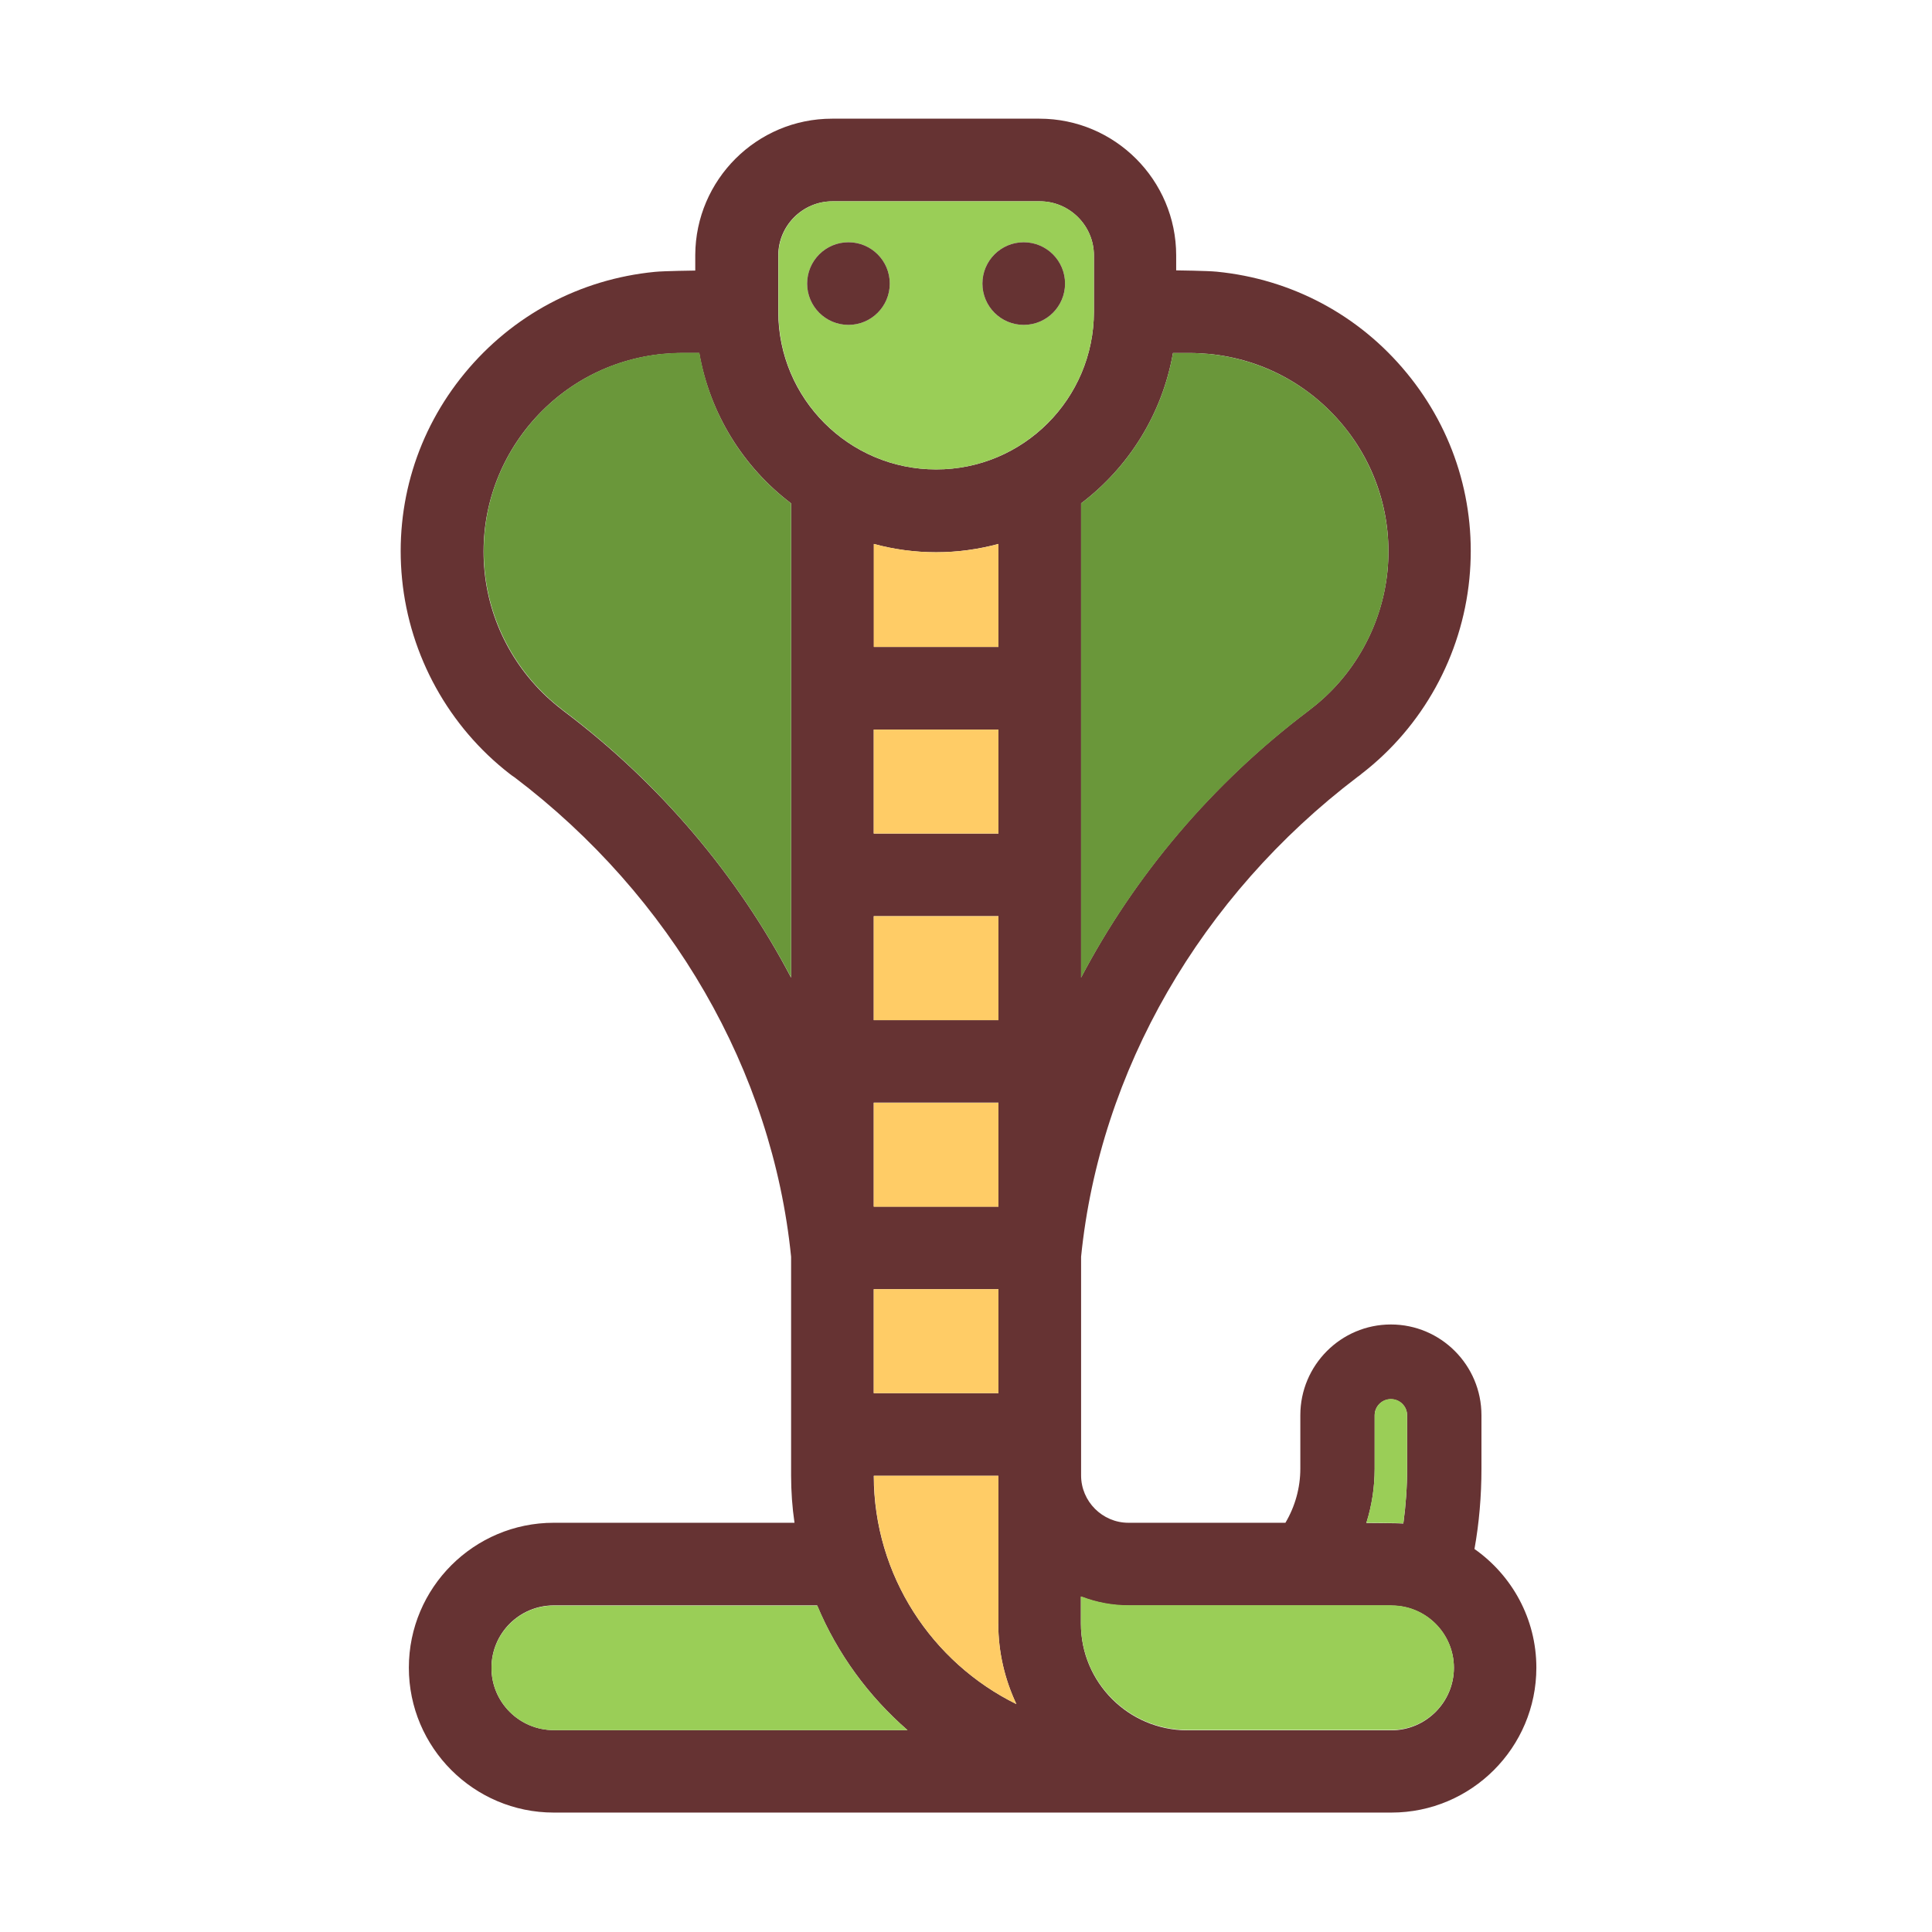
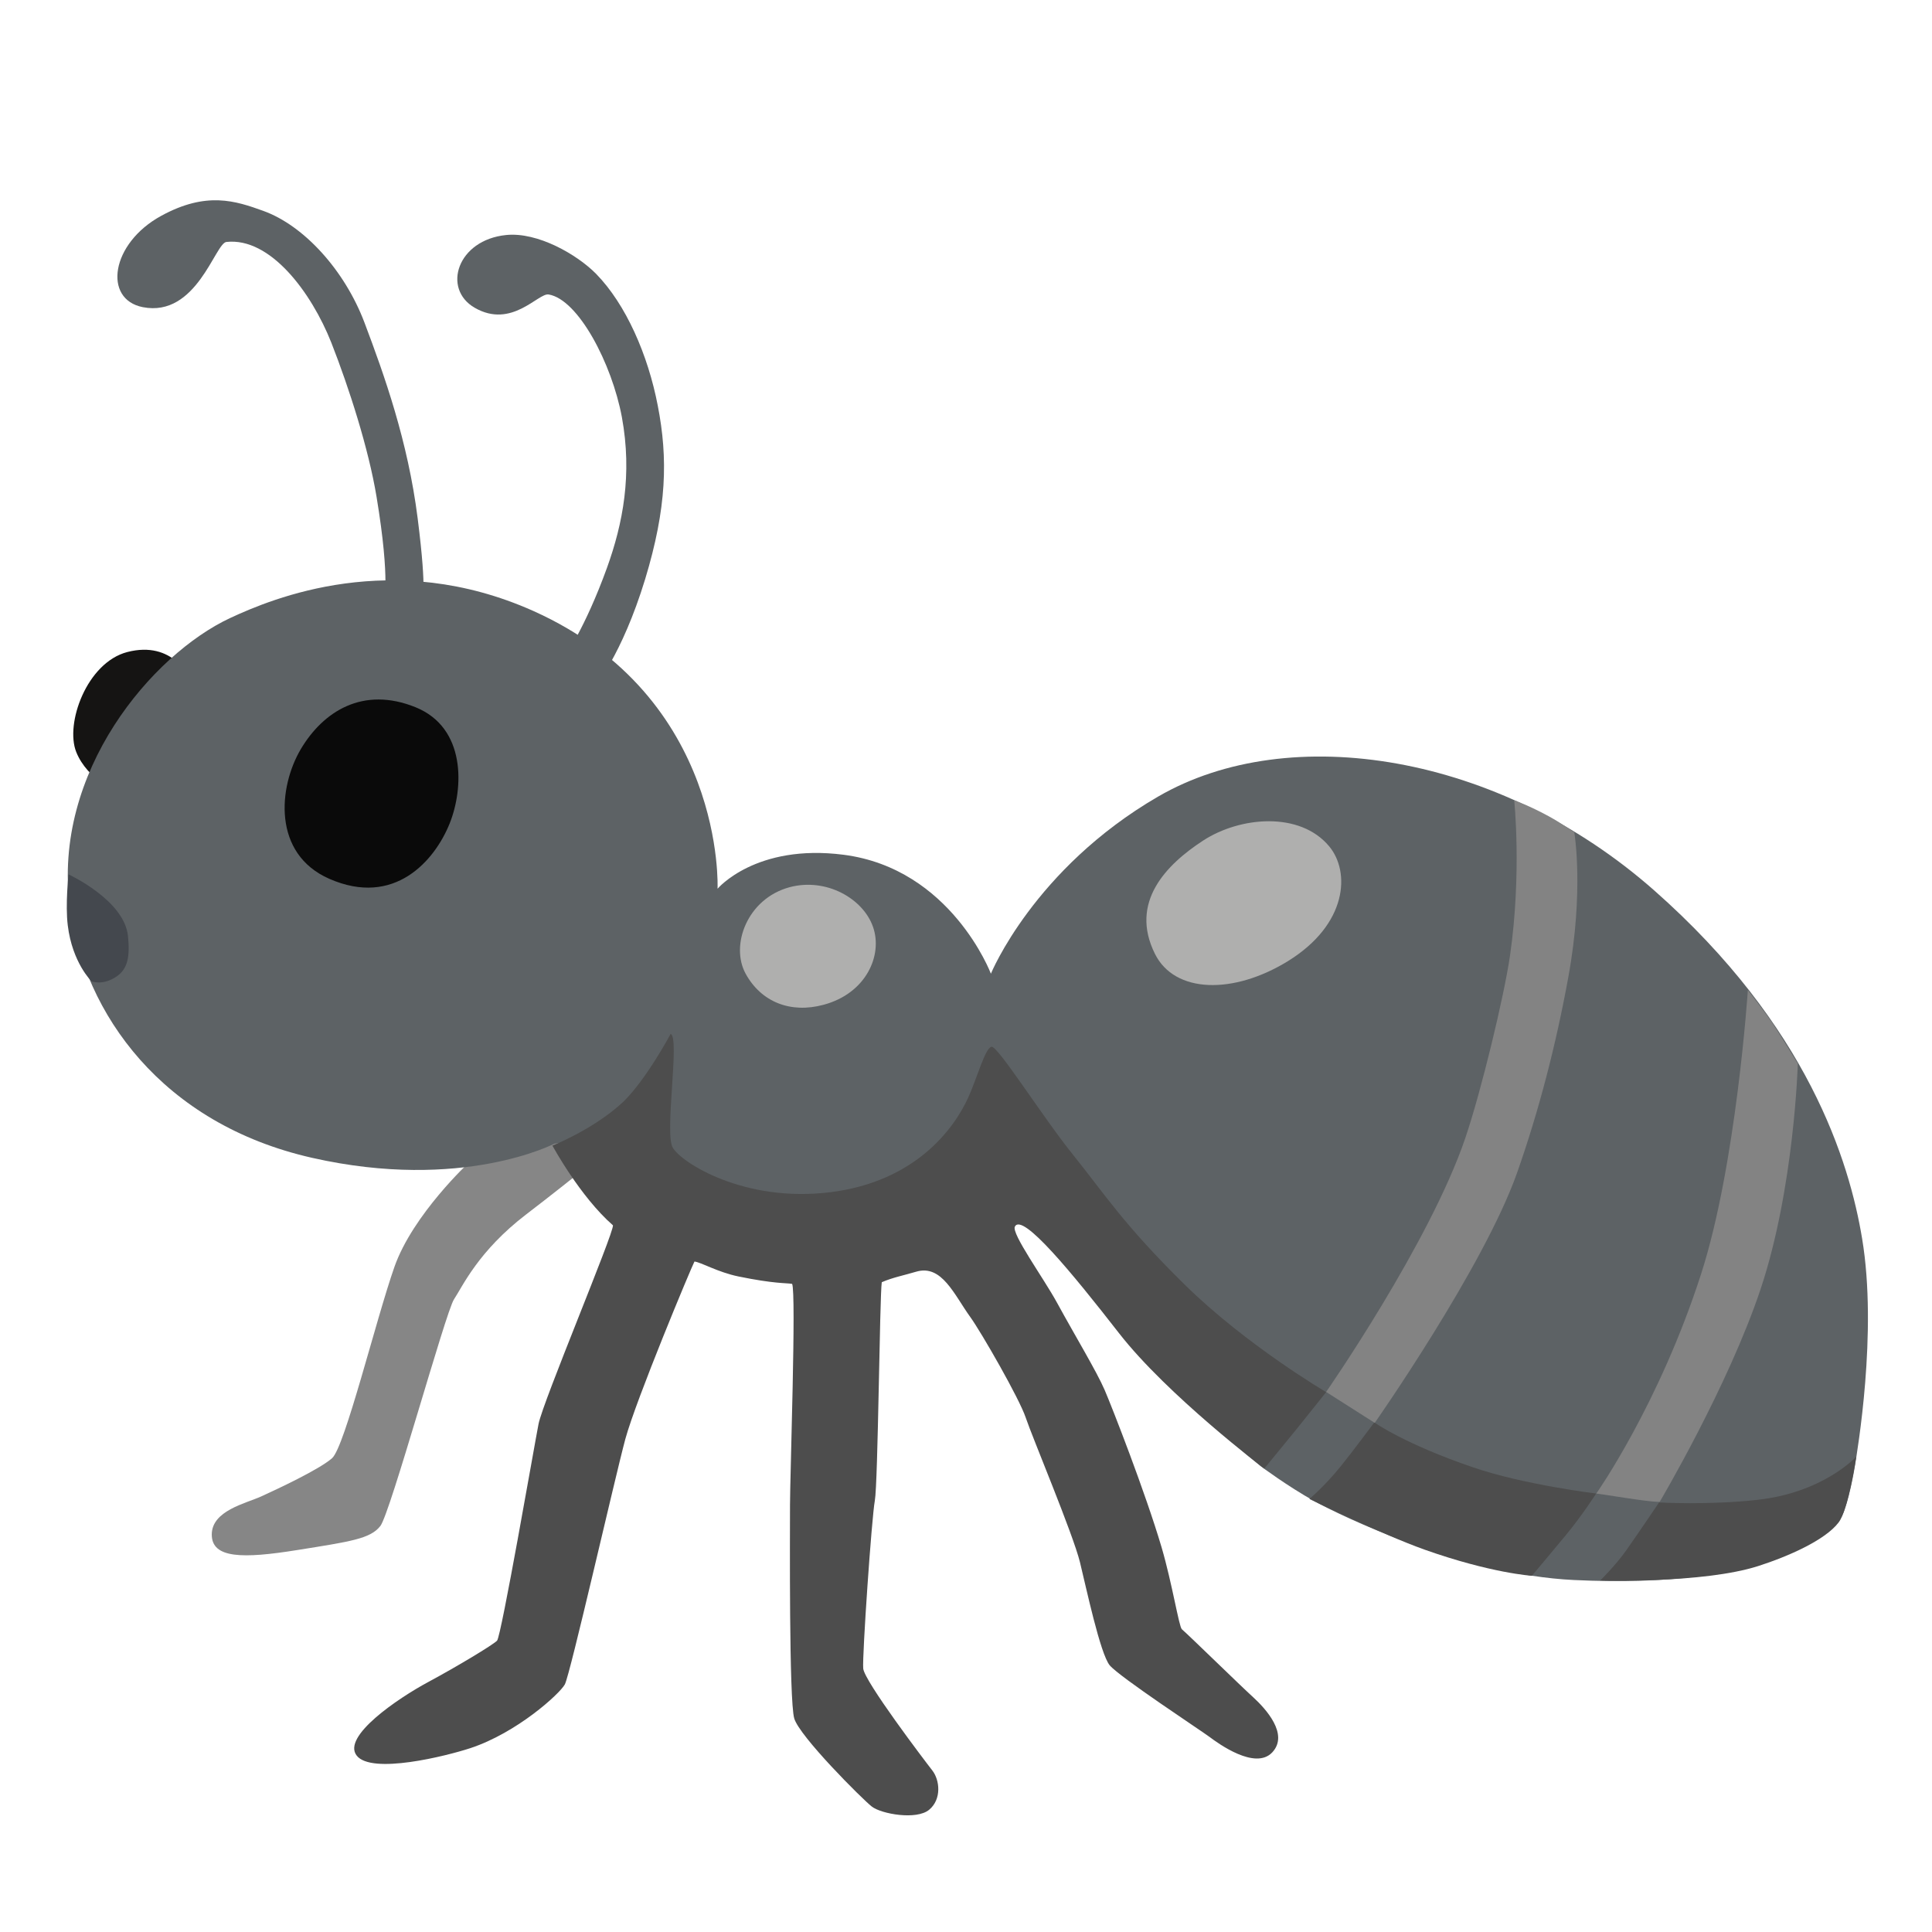
- <svg xmlns="http://www.w3.org/2000/svg" width="800px" height="800px" viewBox="0 0 1024 1024" class="icon" version="1.1">
-   <path d="M419.3 518.2V266.8c-25.2-19.1-43-47.3-48.7-79.7h-8.9c-3.4 0-6.8 0.2-10.3 0.5-28 2.7-53.2 16.2-71.1 37.9-17.8 21.7-26.2 49.1-23.5 77.1 2.8 29.1 17.8 55.8 41 73.5 0.2 0.1 0.4 0.3 0.5 0.4l0.2 0.2c0.1 0.1 0.2 0.1 0.3 0.2 51.1 38.5 92.1 87.1 120.5 141.3zM293.5 917H481c-20.6-17.9-37.2-40.5-47.9-66.1H293.5c-18.2 0-33 14.8-33 33-0.1 18.3 14.8 33.1 33 33.1z m235.7-574.1v-54.6c-10.5 2.8-21.6 4.4-33 4.4-11.4 0-22.5-1.5-33-4.4v54.6h66z m0 98.9v-55.1h-66.1v55.1h66.1z m0 98.9v-55.1h-66.1v55.1h66.1z m0 98.8v-55.1h-66.1v55.1h66.1z m0 98.9v-55.1h-66.1v55.1h66.1z m9.5 164.8c-6.1-13-9.6-27.4-9.6-42.7v-78.3h-66c0.1 53 30.9 99 75.6 121z m41.1-738v-29.8c0-15.8-12.9-28.7-28.7-28.7H441.2c-15.8 0-28.7 12.9-28.7 28.7v29.8c0 46.1 37.5 83.6 83.6 83.6 46.2 0.1 83.7-37.4 83.7-83.6z m155.6 137.4c2.7-28-5.6-55.4-23.5-77.1-17.9-21.7-43.1-35.2-71.1-37.9-3.4-0.3-6.9-0.5-10.3-0.5h-8.8c-5.7 32.4-23.5 60.6-48.7 79.7v251.3c28.5-54.2 69.4-102.8 120.4-141.3 0.1 0 0.2-0.1 0.2-0.2l0.3-0.2c0.2-0.1 0.4-0.3 0.5-0.4 23.2-17.6 38.1-44.4 41-73.4z m10.4 475.9v-28.3c0-4.8-3.9-8.6-8.6-8.6-4.8 0-8.6 3.9-8.6 8.6v28.3c0 9.8-1.5 19.5-4.4 28.7 0 0 17.6 0.1 19.6 0.3 1.3-9.6 2-19.3 2-29zM770.6 884c0-18.2-14.8-33-33-33H598.1c-8.6 0-16.9-1.6-24.5-4.5-0.2 0-0.5-0.1-0.7-0.2v14.3c0 31.1 25.2 56.4 56.3 56.5h108.4c18.2-0.1 33-14.9 33-33.1z m10.9-63c19.8 13.9 32.8 36.9 32.8 62.9 0 42.4-34.5 76.8-76.8 76.8h-444c-42.4 0-76.8-34.5-76.8-76.8 0-42.4 34.5-76.8 76.8-76.8h127.6c-1.2-8.2-1.8-16.6-1.8-25.1V666.1c-9.9-98.4-63.3-191-146.7-254.2l-0.2-0.1c-0.3-0.2-0.6-0.5-1-0.7l-1.2-0.9c-32.3-25-53.1-62.6-57.1-103.3-3.9-39.6 7.9-78.4 33.2-109.1 25.3-30.7 61-49.8 100.7-53.7 4.9-0.5 21.5-0.7 21.5-0.7v-7.9-0.4c0.2-39.8 32.6-72.2 72.5-72.2h109.9c40 0 72.5 32.5 72.5 72.5v7.9s16.6 0.2 21.5 0.7c39.6 3.9 75.4 22.9 100.7 53.7 25.3 30.7 37.1 69.5 33.2 109.1-4 40.7-24.7 78.3-57.1 103.3-0.4 0.3-0.7 0.6-1.1 0.9-0.3 0.3-0.7 0.5-1 0.7l-0.1 0.1C636.3 475 582.9 567.6 573 666.1V782c0 13.8 11.3 25.1 25.1 25.1h83.2c5.1-8.6 7.9-18.5 7.9-28.7v-28.3c0-26.5 21.5-48.1 48-48.1s48 21.6 48 48.1v28.3c0 14.4-1.2 28.7-3.7 42.6z" fill="#663333" />
-   <path d="M737.6 850.9c18.2 0 33 14.8 33 33s-14.8 33-33 33H629.2c-31.1-0.1-56.3-25.4-56.3-56.5v-14.3c0.2 0.1 0.5 0.2 0.7 0.2 7.6 2.9 15.9 4.5 24.5 4.5h139.5zM745.8 750.1v28.3c0 9.7-0.7 19.4-2 29-2.1-0.2-19.6-0.3-19.6-0.3 2.9-9.2 4.4-18.9 4.4-28.7v-28.3c0-4.8 3.9-8.6 8.6-8.6 4.8 0 8.6 3.9 8.6 8.6z" fill="#9ACE57" />
-   <path d="M711.9 225.5c17.8 21.7 26.2 49.1 23.5 77.1-2.8 29-17.8 55.8-41 73.5-0.2 0.1-0.4 0.3-0.5 0.4l-0.3 0.2c-0.1 0-0.1 0.1-0.2 0.2-51 38.6-91.9 87.2-120.4 141.3V266.8c25.2-19.1 43-47.3 48.7-79.7h8.8c3.4 0 6.9 0.2 10.3 0.5 28 2.8 53.2 16.2 71.1 37.9z" fill="#6A973A" />
-   <path d="M471.6 150.3c0-12.1-9.8-21.9-21.9-21.9-12.1 0-21.9 9.8-21.9 21.9s9.8 21.9 21.9 21.9c12.1 0 21.9-9.8 21.9-21.9z m92.9 0c0-12.1-9.8-21.9-21.9-21.9s-21.9 9.8-21.9 21.9 9.8 21.9 21.9 21.9 21.9-9.8 21.9-21.9z m15.3-14.9v29.8c0 46.1-37.5 83.6-83.6 83.6-46.1 0-83.6-37.5-83.6-83.6v-29.8c0-15.8 12.9-28.7 28.7-28.7h109.9c15.7 0 28.6 12.9 28.6 28.7z" fill="#9ACE57" />
-   <path d="M542.6 128.4c12.1 0 21.9 9.8 21.9 21.9s-9.8 21.9-21.9 21.9-21.9-9.8-21.9-21.9 9.8-21.9 21.9-21.9z" fill="#663333" />
-   <path d="M529.1 860.5c0 15.3 3.5 29.7 9.6 42.7-44.6-22-75.5-67.9-75.5-121h66v78.3zM463.1 683.3h66.1v55.1h-66.1zM463.1 584.5h66.1v55.1h-66.1zM463.1 485.6h66.1v55.1h-66.1zM463.1 386.7h66.1v55.1h-66.1zM529.2 288.3v54.6h-66.1v-54.6c10.5 2.8 21.6 4.4 33 4.4 11.5 0 22.5-1.5 33.1-4.4z" fill="#FFCC66" />
-   <path d="M481 917H293.5c-18.2 0-33-14.8-33-33s14.8-33 33-33h139.7c10.6 25.5 27.2 48.1 47.8 66z" fill="#9ACE57" />
-   <path d="M449.7 128.4c12.1 0 21.9 9.8 21.9 21.9s-9.8 21.9-21.9 21.9c-12.1 0-21.9-9.8-21.9-21.9s9.8-21.9 21.9-21.9z" fill="#663333" />
-   <path d="M419.3 266.8v251.3c-28.5-54.2-69.4-102.8-120.4-141.3-0.1-0.1-0.2-0.1-0.3-0.2l-0.2-0.2c-0.2-0.1-0.4-0.3-0.5-0.4-23.2-17.7-38.2-44.5-41-73.5-2.7-28 5.6-55.3 23.5-77.1 17.9-21.7 43.1-35.2 71.1-37.9 3.5-0.3 6.9-0.5 10.3-0.5h8.9c5.6 32.5 23.4 60.8 48.6 79.8z" fill="#6A973A" />
+ <svg xmlns="http://www.w3.org/2000/svg" width="800px" height="800px" viewBox="0 0 128 128" aria-hidden="true" role="img" class="iconify iconify--noto" preserveAspectRatio="xMidYMid meet">
+   <path d="M31.1 76.99s-3.75 3.47-4.97 6.95c-1.22 3.47-3.28 11.92-4.13 12.67s-3.66 2.06-4.69 2.53c-1.03.47-3.28.94-3.28 2.53s2.06 1.6 5.63 1.03s4.88-.75 5.54-1.6s4.32-14.17 4.88-15.02c.56-.84 1.6-3.19 4.79-5.63s6.85-5.44 6.85-5.44l-6.01-3.75l-4.61 5.73z" fill="#868686" />
+   <path d="M12.56 44.94s-1.08-2.53-4.13-1.74c-2.68.7-4.13 4.74-3.38 6.62s2.86 2.72 2.86 2.72l4.65-7.6z" fill="#151413" />
+   <path d="M15 16.03c-.75.08-1.97 5.02-5.54 4.32c-2.64-.52-2.13-4.22 1.22-6.05c3-1.64 4.93-.99 6.76-.33c2.7.97 5.4 3.94 6.71 7.41c1.31 3.47 2.87 7.83 3.52 12.95c.66 5.21.28 5.4.28 5.4l-2.53.19s.47-1.31-.47-6.99c-.53-3.21-1.83-7.25-3-10.23c-1.32-3.33-4.04-6.99-6.95-6.67z" fill="#5d6265" />
+   <path d="M36.35 19.51c-.69-.12-2.44 2.3-4.9.88c-2.18-1.26-1.15-4.5 2.09-4.82c2.07-.21 4.68 1.28 5.96 2.58c1.97 2.02 3.43 5.35 4.08 8.73c.68 3.49.6 6.76-.84 11.5c-1.55 5.07-3.38 7.18-3.38 7.18l-1.97-2.02s1.36-1.88 2.82-5.91c1.06-2.94 1.69-6.19.99-10c-.66-3.53-2.88-7.79-4.85-8.12z" fill="#5d6265" />
+   <path d="M15.24 40.95C10.1 43.35 3.44 51.14 4.63 60.1c.94 7.04 6.1 14.36 16.05 16.61c9.95 2.25 16.05-.94 16.05-.94l4.97-.75l4.32 6.01l12.86.09l8.45-3.47s5.89 8.38 7.83 11.33c1.94 2.96 8.38 8.17 8.38 8.17s1.74 1.3 3.53 2.3c1.69.94 9.81 4.88 17.2 5.23c12.92.62 16.81-2.98 17.63-4.01c.4-.51.83-2.52 1-3.59c.13-.84 1.51-8.79.47-15.02c-.84-5.07-3.57-14.08-13.8-23.09s-24.12-11.26-32.85-6.19c-8.23 4.78-11.07 11.73-11.07 11.73s-2.63-6.96-9.76-7.88c-5.82-.75-8.35 2.25-8.35 2.25s.56-12.67-12.2-18.4c-9.33-4.17-17.29-.84-20.1.47z" fill="#5d6265" />
+   <path d="M52.31 58.78c-2.81.76-3.94 3.85-2.91 5.73c1.03 1.88 2.98 2.65 5.16 2.06c2.82-.75 3.94-3.28 3.28-5.16c-.65-1.87-3.09-3.28-5.53-2.63z" fill="#afafae" />
+   <path d="M76.52 63.2c1.31 2.63 5.21 2.7 8.82.47c3.94-2.44 4.13-5.91 2.72-7.6c-1.94-2.33-5.91-1.97-8.35-.38c-2.44 1.59-4.9 4.08-3.19 7.51z" fill="#afafae" />
+   <path d="M19.93 49.63c-1.49 2.52-1.89 6.93 1.88 8.59c4.32 1.9 6.99-1.2 7.98-3.66c.94-2.35 1.09-6.34-2.25-7.7c-3.5-1.42-6.13.28-7.61 2.77z" fill="#0a0a0a" />
+   <path d="M8.48 62.02c.13 1.32 0 2.16-.75 2.67c-.93.64-1.67.32-1.67.32s-1.27-1.23-1.57-3.7c-.17-1.37.05-3.38.05-3.38s3.7 1.7 3.94 4.09z" fill="#44484e" />
+   <path d="M44.43 68.5c.63.21-.42 6.55.14 7.53c.56.99 4.72 3.66 10.42 2.96c5.7-.7 8.24-4.26 9.15-6.26c.58-1.26 1.13-3.31 1.55-3.38c.42-.07 3.38 4.65 5.42 7.18c2.04 2.53 3.31 4.58 7.39 8.59s9.36 7.11 9.36 7.11s-1.1 1.39-1.99 2.49l-2.11 2.58s-6.42-4.86-9.62-8.97c-3.12-4.01-6.4-8-6.9-7.07c-.25.46 1.89 3.4 2.78 5.03c1.27 2.32 2.64 4.58 3.17 5.81c.51 1.19 2.69 6.77 3.77 10.42c.7 2.39 1.15 5.25 1.34 5.42c.53.46 3.87 3.73 4.72 4.5c.84.77 2.39 2.46 1.27 3.66c-1.13 1.2-3.59-.6-4.15-1.02s-5.98-3.98-6.62-4.75c-.63-.77-1.56-5.16-1.97-6.83c-.46-1.87-3.17-8.31-3.59-9.57c-.42-1.27-2.96-5.68-3.66-6.65c-1.09-1.51-1.9-3.52-3.59-3.03c-.84.25-1.58.39-2.29.7c-.14.92-.25 13.34-.46 14.47c-.21 1.13-.84 10.28-.77 11.12c.07.84 4.08 6.12 4.58 6.76c.49.63.63 1.9-.21 2.6c-.84.7-3.17.28-3.8-.21c-.63-.49-4.79-4.65-5.14-5.84c-.35-1.2-.28-12.32-.28-14.15s.42-14.08.14-14.64c-.42-.07-1.16 0-3.55-.49c-1.37-.28-2.5-.95-2.92-.99c-.21.39-3.87 9.15-4.58 11.76c-.7 2.6-3.66 15.63-4.01 16.26c-.35.63-3.17 3.2-6.26 4.22c-1.62.53-6.55 1.76-7.53.49c-.99-1.27 2.75-3.8 4.72-4.86c1.97-1.06 4.29-2.46 4.58-2.75c.28-.28 2.46-12.88 2.75-14.36s5-12.67 4.93-13.16c-2.18-1.9-4.01-5.28-4.01-5.28s2.71-1.06 4.68-2.89c1.55-1.5 3.15-4.51 3.15-4.51z" fill="#4d4d4d" />
+   <path d="M91.05 94.24s-1.35 1.82-2.21 2.89c-1.1 1.36-2.09 2.18-2.09 2.18s4.76 2.33 7.61 3.35c4.42 1.57 7.13 1.74 7.13 1.74s1.35-1.6 2.2-2.63c1.13-1.36 2.06-2.82 2.06-2.82s-4.8-.58-8.17-1.74c-4.52-1.54-6.53-2.97-6.53-2.97z" fill="#4d4d4d" />
+   <path d="M109.92 99.54s-1.27 1.88-2.16 3.15c-.7 1-1.74 2.02-1.74 2.02s6.81.21 10.45-.95c2-.64 4.45-1.72 5.34-2.89c.65-.84 1.17-4.36 1.17-4.36s-2.18 2.39-6.57 2.86c-3.27.36-6.49.17-6.49.17z" fill="#4d4d4d" />
+   <path d="M105.76 98.95s.45.06 1.93.29c2.03.31 2.27.26 2.27.26s4.53-7.64 6.69-14.11c2.23-6.7 2.46-14.92 2.46-14.92s-1.2-1.97-1.67-2.67s-1.64-2.21-1.64-2.21s-.76 11.57-3.1 18.82c-2.79 8.66-6.94 14.54-6.94 14.54z" fill="#838383" />
+   <path d="M87.86 92.22s6.86-9.87 9.22-16.82c1.06-3.12 2.57-9.4 2.96-12.07c.79-5.49.28-10.31.28-10.31s1.03.37 2.29 1.06c.77.42 1.69 1.06 1.69 1.06s.66 3.81-.39 9.57c-.81 4.47-1.96 8.91-3.41 13.02c-2.22 6.26-9.42 16.54-9.42 16.54l-3.22-2.05z" fill="#838383" />
</svg>
